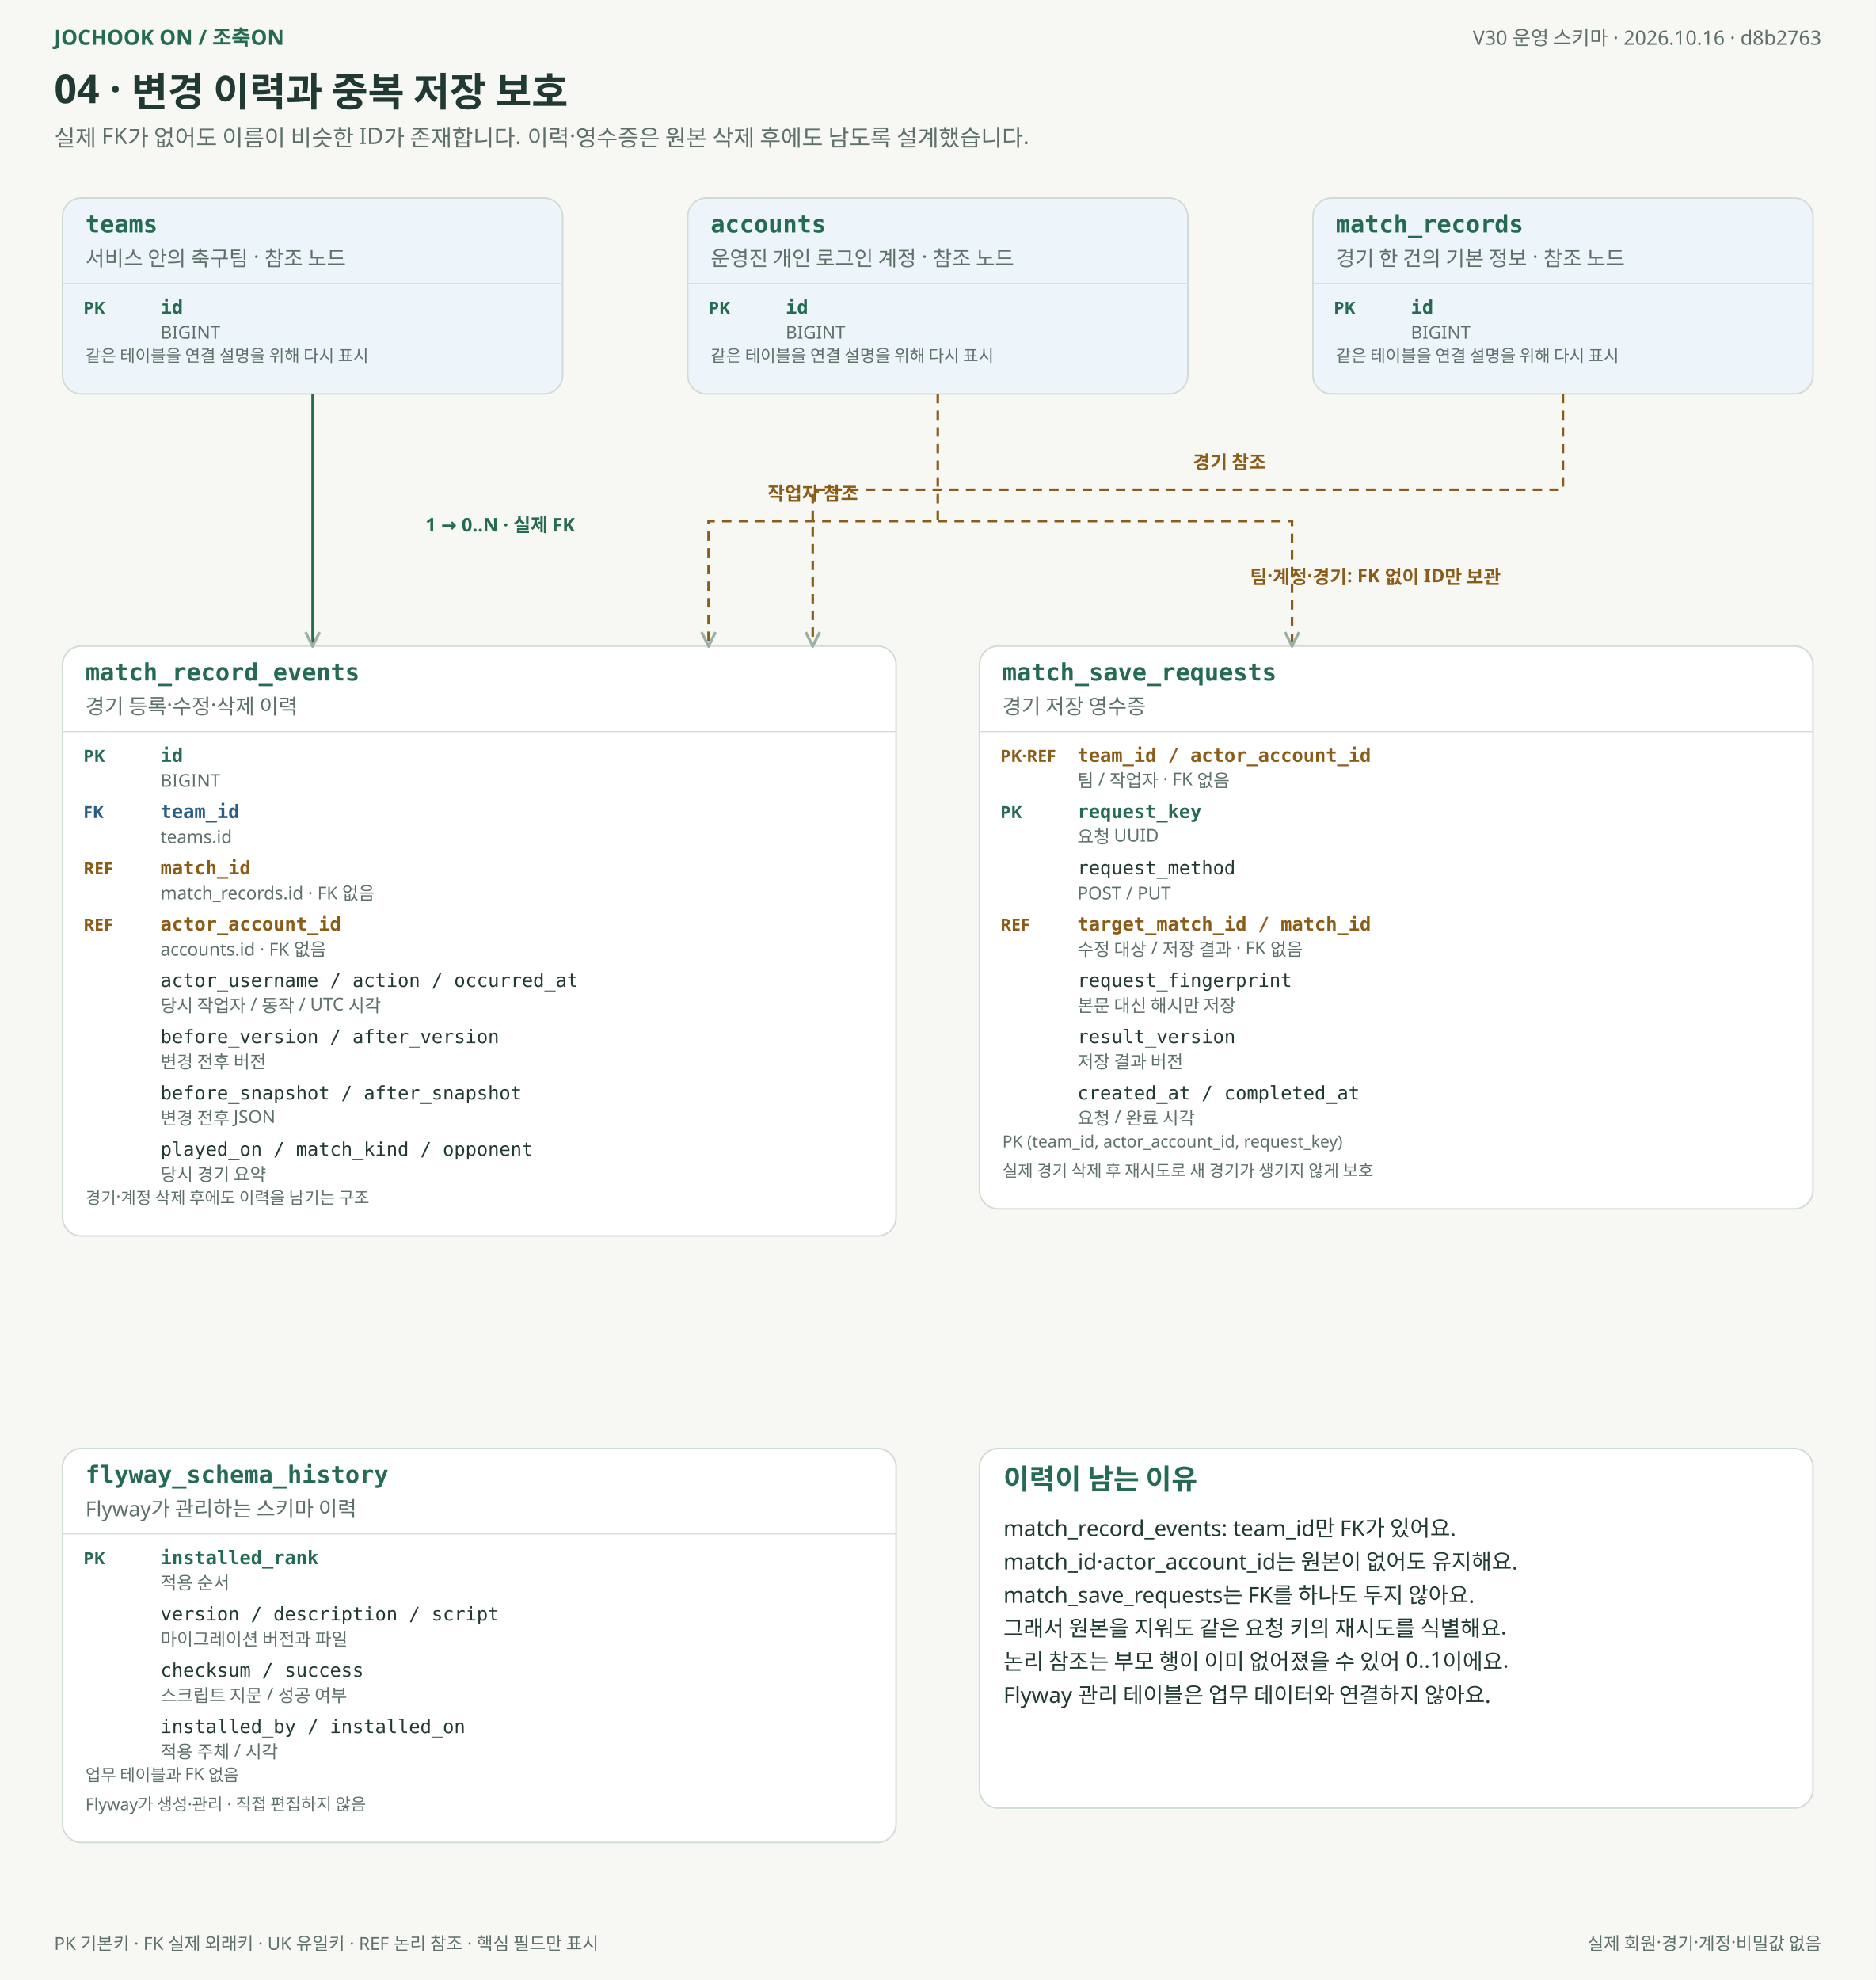
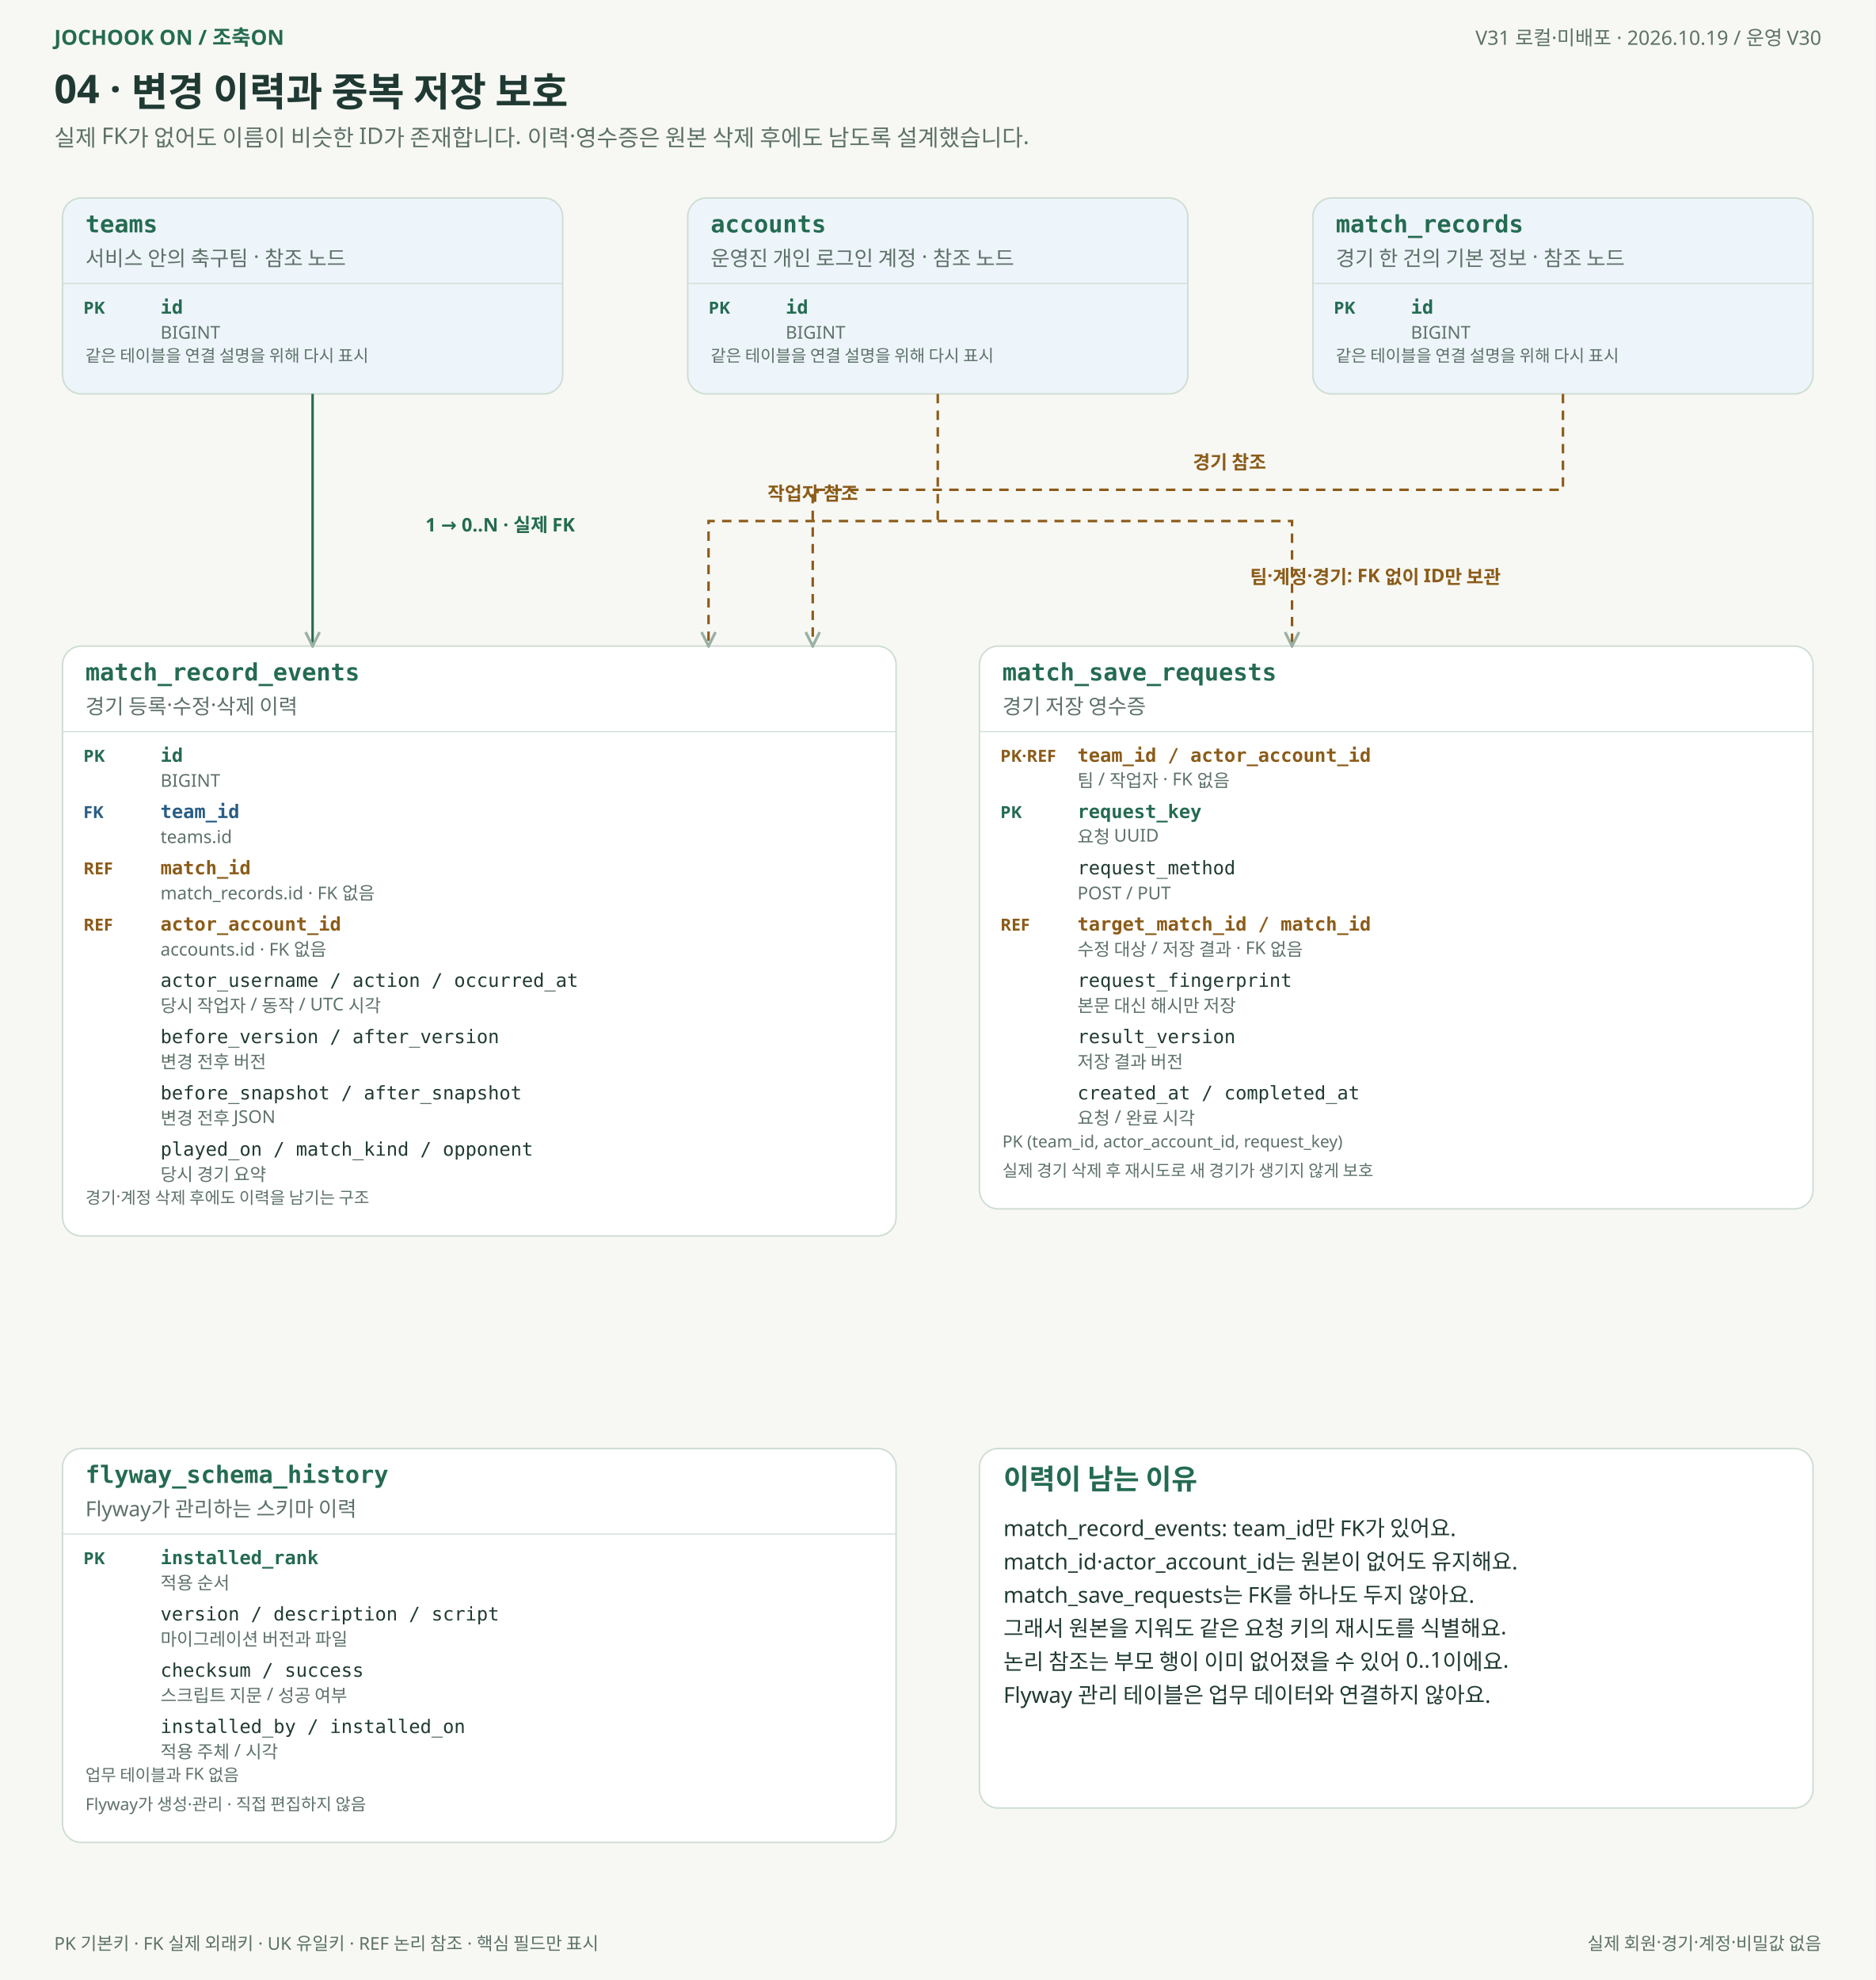
<svg xmlns="http://www.w3.org/2000/svg" width="1800" height="1900" viewBox="0 0 1800 1900" role="img" aria-labelledby="title desc">
  <defs>
    <marker id="arrow" viewBox="0 0 10 10" refX="9" refY="5" markerWidth="7" markerHeight="7" orient="auto">
      <path d="M1 1 L9 5 L1 9" fill="none" stroke="#9bb0a4" stroke-width="1.6" />
    </marker>
  </defs>
  <rect width="1800" height="1900" fill="#f7f8f4" />
  <g font-family="Malgun Gothic, Apple SD Gothic Neo, Noto Sans KR, sans-serif">
    <text x="52" y="43" font-size="20" fill="#246b51" font-weight="700" text-anchor="start">JOCHOOK ON / 조축ON</text>
-     <text x="1748" y="43" font-size="19" fill="#5d7168" font-weight="400" text-anchor="end">V30 운영 스키마 · 2026.10.16 · d8b2763</text>
+     <text x="1748" y="43" font-size="19" fill="#5d7168" font-weight="400" text-anchor="end">V31 로컬·미배포 · 2026.10.19 / 운영 V30</text>
    <text x="52" y="99" font-size="38" fill="#203a33" font-weight="700" text-anchor="start">04 · 변경 이력과 중복 저장 보호</text>
    <text x="52" y="140" font-size="22" fill="#5d7168" font-weight="400" text-anchor="start">실제 FK가 없어도 이름이 비슷한 ID가 존재합니다. 이력·영수증은 원본 삭제 후에도 남도록 설계했습니다.</text>
    <rect x="60" y="190" width="480" height="188" rx="18" fill="#edf4fa" stroke="#cfddd4" stroke-width="1.5" />
    <text x="82" y="223" font-size="23" fill="#246b51" font-weight="700" text-anchor="start" font-family="Consolas, monospace">teams</text>
    <text x="82" y="255" font-size="20" fill="#5d7168" font-weight="400" text-anchor="start">서비스 안의 축구팀 · 참조 노드</text>
    <path d="M 60 272 H 540" stroke="#cfddd4" />
    <text x="80" y="301" font-size="16" fill="#246b51" font-weight="700" text-anchor="start">PK</text>
    <text x="154" y="301" font-size="18" fill="#246b51" font-weight="600" text-anchor="start" font-family="Consolas, monospace">id</text>
    <text x="154" y="325" font-size="17" fill="#5d7168" font-weight="400" text-anchor="start">BIGINT</text>
    <text x="82" y="347" font-size="16" fill="#5d7168" font-weight="400" text-anchor="start">같은 테이블을 연결 설명을 위해 다시 표시</text>
    <rect x="660" y="190" width="480" height="188" rx="18" fill="#edf4fa" stroke="#cfddd4" stroke-width="1.5" />
    <text x="682" y="223" font-size="23" fill="#246b51" font-weight="700" text-anchor="start" font-family="Consolas, monospace">accounts</text>
    <text x="682" y="255" font-size="20" fill="#5d7168" font-weight="400" text-anchor="start">운영진 개인 로그인 계정 · 참조 노드</text>
    <path d="M 660 272 H 1140" stroke="#cfddd4" />
    <text x="680" y="301" font-size="16" fill="#246b51" font-weight="700" text-anchor="start">PK</text>
    <text x="754" y="301" font-size="18" fill="#246b51" font-weight="600" text-anchor="start" font-family="Consolas, monospace">id</text>
    <text x="754" y="325" font-size="17" fill="#5d7168" font-weight="400" text-anchor="start">BIGINT</text>
    <text x="682" y="347" font-size="16" fill="#5d7168" font-weight="400" text-anchor="start">같은 테이블을 연결 설명을 위해 다시 표시</text>
    <rect x="1260" y="190" width="480" height="188" rx="18" fill="#edf4fa" stroke="#cfddd4" stroke-width="1.5" />
    <text x="1282" y="223" font-size="23" fill="#246b51" font-weight="700" text-anchor="start" font-family="Consolas, monospace">match_records</text>
    <text x="1282" y="255" font-size="20" fill="#5d7168" font-weight="400" text-anchor="start">경기 한 건의 기본 정보 · 참조 노드</text>
    <path d="M 1260 272 H 1740" stroke="#cfddd4" />
    <text x="1280" y="301" font-size="16" fill="#246b51" font-weight="700" text-anchor="start">PK</text>
    <text x="1354" y="301" font-size="18" fill="#246b51" font-weight="600" text-anchor="start" font-family="Consolas, monospace">id</text>
    <text x="1354" y="325" font-size="17" fill="#5d7168" font-weight="400" text-anchor="start">BIGINT</text>
    <text x="1282" y="347" font-size="16" fill="#5d7168" font-weight="400" text-anchor="start">같은 테이블을 연결 설명을 위해 다시 표시</text>
    <rect x="60" y="620" width="800" height="566" rx="18" fill="#fff" stroke="#cfddd4" stroke-width="1.5" />
    <text x="82" y="653" font-size="23" fill="#246b51" font-weight="700" text-anchor="start" font-family="Consolas, monospace">match_record_events</text>
    <text x="82" y="685" font-size="20" fill="#5d7168" font-weight="400" text-anchor="start">경기 등록·수정·삭제 이력</text>
    <path d="M 60 702 H 860" stroke="#cfddd4" />
    <text x="80" y="731" font-size="16" fill="#246b51" font-weight="700" text-anchor="start">PK</text>
    <text x="154" y="731" font-size="18" fill="#246b51" font-weight="600" text-anchor="start" font-family="Consolas, monospace">id</text>
    <text x="154" y="755" font-size="17" fill="#5d7168" font-weight="400" text-anchor="start">BIGINT</text>
    <text x="80" y="785" font-size="16" fill="#285d86" font-weight="700" text-anchor="start">FK</text>
    <text x="154" y="785" font-size="18" fill="#285d86" font-weight="600" text-anchor="start" font-family="Consolas, monospace">team_id</text>
    <text x="154" y="809" font-size="17" fill="#5d7168" font-weight="400" text-anchor="start">teams.id</text>
    <text x="80" y="839" font-size="16" fill="#8b5b18" font-weight="700" text-anchor="start">REF</text>
    <text x="154" y="839" font-size="18" fill="#8b5b18" font-weight="600" text-anchor="start" font-family="Consolas, monospace">match_id</text>
    <text x="154" y="863" font-size="17" fill="#5d7168" font-weight="400" text-anchor="start">match_records.id · FK 없음</text>
    <text x="80" y="893" font-size="16" fill="#8b5b18" font-weight="700" text-anchor="start">REF</text>
    <text x="154" y="893" font-size="18" fill="#8b5b18" font-weight="600" text-anchor="start" font-family="Consolas, monospace">actor_account_id</text>
    <text x="154" y="917" font-size="17" fill="#5d7168" font-weight="400" text-anchor="start">accounts.id · FK 없음</text>
    <text x="154" y="947" font-size="18" fill="#203a33" font-weight="400" text-anchor="start" font-family="Consolas, monospace">actor_username / action / occurred_at</text>
    <text x="154" y="971" font-size="17" fill="#5d7168" font-weight="400" text-anchor="start">당시 작업자 / 동작 / UTC 시각</text>
    <text x="154" y="1001" font-size="18" fill="#203a33" font-weight="400" text-anchor="start" font-family="Consolas, monospace">before_version / after_version</text>
    <text x="154" y="1025" font-size="17" fill="#5d7168" font-weight="400" text-anchor="start">변경 전후 버전</text>
    <text x="154" y="1055" font-size="18" fill="#203a33" font-weight="400" text-anchor="start" font-family="Consolas, monospace">before_snapshot / after_snapshot</text>
    <text x="154" y="1079" font-size="17" fill="#5d7168" font-weight="400" text-anchor="start">변경 전후 JSON</text>
    <text x="154" y="1109" font-size="18" fill="#203a33" font-weight="400" text-anchor="start" font-family="Consolas, monospace">played_on / match_kind / opponent</text>
    <text x="154" y="1133" font-size="17" fill="#5d7168" font-weight="400" text-anchor="start">당시 경기 요약</text>
    <text x="82" y="1155" font-size="16" fill="#5d7168" font-weight="400" text-anchor="start">경기·계정 삭제 후에도 이력을 남기는 구조</text>
    <rect x="940" y="620" width="800" height="540" rx="18" fill="#fff" stroke="#cfddd4" stroke-width="1.5" />
    <text x="962" y="653" font-size="23" fill="#246b51" font-weight="700" text-anchor="start" font-family="Consolas, monospace">match_save_requests</text>
    <text x="962" y="685" font-size="20" fill="#5d7168" font-weight="400" text-anchor="start">경기 저장 영수증</text>
    <path d="M 940 702 H 1740" stroke="#cfddd4" />
    <text x="960" y="731" font-size="16" fill="#8b5b18" font-weight="700" text-anchor="start">PK·REF</text>
    <text x="1034" y="731" font-size="18" fill="#8b5b18" font-weight="600" text-anchor="start" font-family="Consolas, monospace">team_id / actor_account_id</text>
    <text x="1034" y="755" font-size="17" fill="#5d7168" font-weight="400" text-anchor="start">팀 / 작업자 · FK 없음</text>
    <text x="960" y="785" font-size="16" fill="#246b51" font-weight="700" text-anchor="start">PK</text>
    <text x="1034" y="785" font-size="18" fill="#246b51" font-weight="600" text-anchor="start" font-family="Consolas, monospace">request_key</text>
    <text x="1034" y="809" font-size="17" fill="#5d7168" font-weight="400" text-anchor="start">요청 UUID</text>
    <text x="1034" y="839" font-size="18" fill="#203a33" font-weight="400" text-anchor="start" font-family="Consolas, monospace">request_method</text>
    <text x="1034" y="863" font-size="17" fill="#5d7168" font-weight="400" text-anchor="start">POST / PUT</text>
    <text x="960" y="893" font-size="16" fill="#8b5b18" font-weight="700" text-anchor="start">REF</text>
    <text x="1034" y="893" font-size="18" fill="#8b5b18" font-weight="600" text-anchor="start" font-family="Consolas, monospace">target_match_id / match_id</text>
    <text x="1034" y="917" font-size="17" fill="#5d7168" font-weight="400" text-anchor="start">수정 대상 / 저장 결과 · FK 없음</text>
    <text x="1034" y="947" font-size="18" fill="#203a33" font-weight="400" text-anchor="start" font-family="Consolas, monospace">request_fingerprint</text>
    <text x="1034" y="971" font-size="17" fill="#5d7168" font-weight="400" text-anchor="start">본문 대신 해시만 저장</text>
    <text x="1034" y="1001" font-size="18" fill="#203a33" font-weight="400" text-anchor="start" font-family="Consolas, monospace">result_version</text>
    <text x="1034" y="1025" font-size="17" fill="#5d7168" font-weight="400" text-anchor="start">저장 결과 버전</text>
    <text x="1034" y="1055" font-size="18" fill="#203a33" font-weight="400" text-anchor="start" font-family="Consolas, monospace">created_at / completed_at</text>
    <text x="1034" y="1079" font-size="17" fill="#5d7168" font-weight="400" text-anchor="start">요청 / 완료 시각</text>
    <text x="962" y="1101" font-size="16" fill="#5d7168" font-weight="400" text-anchor="start">PK (team_id, actor_account_id, request_key)</text>
    <text x="962" y="1129" font-size="16" fill="#5d7168" font-weight="400" text-anchor="start">실제 경기 삭제 후 재시도로 새 경기가 생기지 않게 보호</text>
    <path d="M 300 378 L 300 620" stroke="#246b51" stroke-width="2.4" fill="none" marker-end="url(#arrow)" />
    <text x="480" y="510" font-size="18" fill="#246b51" font-weight="600" text-anchor="middle">1 → 0..N · 실제 FK</text>
    <path d="M 900 378 L 900 500 L 680 500 L 680 620" stroke="#8b5b18" stroke-width="2.4" fill="none" stroke-dasharray="9 7" marker-end="url(#arrow)" />
    <text x="780" y="480" font-size="18" fill="#8b5b18" font-weight="600" text-anchor="middle">작업자 참조</text>
    <path d="M 1500 378 L 1500 470 L 780 470 L 780 620" stroke="#8b5b18" stroke-width="2.4" fill="none" stroke-dasharray="9 7" marker-end="url(#arrow)" />
    <text x="1180" y="450" font-size="18" fill="#8b5b18" font-weight="600" text-anchor="middle">경기 참조</text>
    <path d="M 900 500 L 1240 500 L 1240 620" stroke="#8b5b18" stroke-width="2.4" fill="none" stroke-dasharray="9 7" marker-end="url(#arrow)" />
    <text x="1320" y="560" font-size="18" fill="#8b5b18" font-weight="600" text-anchor="middle">팀·계정·경기: FK 없이 ID만 보관</text>
    <rect x="60" y="1390" width="800" height="378" rx="18" fill="#fff" stroke="#cfddd4" stroke-width="1.5" />
    <text x="82" y="1423" font-size="23" fill="#246b51" font-weight="700" text-anchor="start" font-family="Consolas, monospace">flyway_schema_history</text>
    <text x="82" y="1455" font-size="20" fill="#5d7168" font-weight="400" text-anchor="start">Flyway가 관리하는 스키마 이력</text>
    <path d="M 60 1472 H 860" stroke="#cfddd4" />
    <text x="80" y="1501" font-size="16" fill="#246b51" font-weight="700" text-anchor="start">PK</text>
    <text x="154" y="1501" font-size="18" fill="#246b51" font-weight="600" text-anchor="start" font-family="Consolas, monospace">installed_rank</text>
    <text x="154" y="1525" font-size="17" fill="#5d7168" font-weight="400" text-anchor="start">적용 순서</text>
    <text x="154" y="1555" font-size="18" fill="#203a33" font-weight="400" text-anchor="start" font-family="Consolas, monospace">version / description / script</text>
    <text x="154" y="1579" font-size="17" fill="#5d7168" font-weight="400" text-anchor="start">마이그레이션 버전과 파일</text>
    <text x="154" y="1609" font-size="18" fill="#203a33" font-weight="400" text-anchor="start" font-family="Consolas, monospace">checksum / success</text>
    <text x="154" y="1633" font-size="17" fill="#5d7168" font-weight="400" text-anchor="start">스크립트 지문 / 성공 여부</text>
    <text x="154" y="1663" font-size="18" fill="#203a33" font-weight="400" text-anchor="start" font-family="Consolas, monospace">installed_by / installed_on</text>
    <text x="154" y="1687" font-size="17" fill="#5d7168" font-weight="400" text-anchor="start">적용 주체 / 시각</text>
    <text x="82" y="1709" font-size="16" fill="#5d7168" font-weight="400" text-anchor="start">업무 테이블과 FK 없음</text>
    <text x="82" y="1737" font-size="16" fill="#5d7168" font-weight="400" text-anchor="start">Flyway가 생성·관리 · 직접 편집하지 않음</text>
    <rect x="940" y="1390" width="800" height="345" rx="18" fill="#fff" stroke="#cfddd4" stroke-width="1.5" />
    <text x="963" y="1429" font-size="27" fill="#246b51" font-weight="700" text-anchor="start">이력이 남는 이유</text>
    <text x="963" y="1474" font-size="21" fill="#203a33" font-weight="400" text-anchor="start">match_record_events: team_id만 FK가 있어요.</text>
    <text x="963" y="1506" font-size="21" fill="#203a33" font-weight="400" text-anchor="start">match_id·actor_account_id는 원본이 없어도 유지해요.</text>
    <text x="963" y="1538" font-size="21" fill="#203a33" font-weight="400" text-anchor="start">match_save_requests는 FK를 하나도 두지 않아요.</text>
    <text x="963" y="1570" font-size="21" fill="#203a33" font-weight="400" text-anchor="start">그래서 원본을 지워도 같은 요청 키의 재시도를 식별해요.</text>
    <text x="963" y="1602" font-size="21" fill="#203a33" font-weight="400" text-anchor="start">논리 참조는 부모 행이 이미 없어졌을 수 있어 0..1이에요.</text>
    <text x="963" y="1634" font-size="21" fill="#203a33" font-weight="400" text-anchor="start">Flyway 관리 테이블은 업무 데이터와 연결하지 않아요.</text>
    <text x="52" y="1871" font-size="17" fill="#5d7168" font-weight="400" text-anchor="start">PK 기본키 · FK 실제 외래키 · UK 유일키 · REF 논리 참조 · 핵심 필드만 표시</text>
    <text x="1748" y="1871" font-size="17" fill="#5d7168" font-weight="400" text-anchor="end">실제 회원·경기·계정·비밀값 없음</text>
  </g>
</svg>
